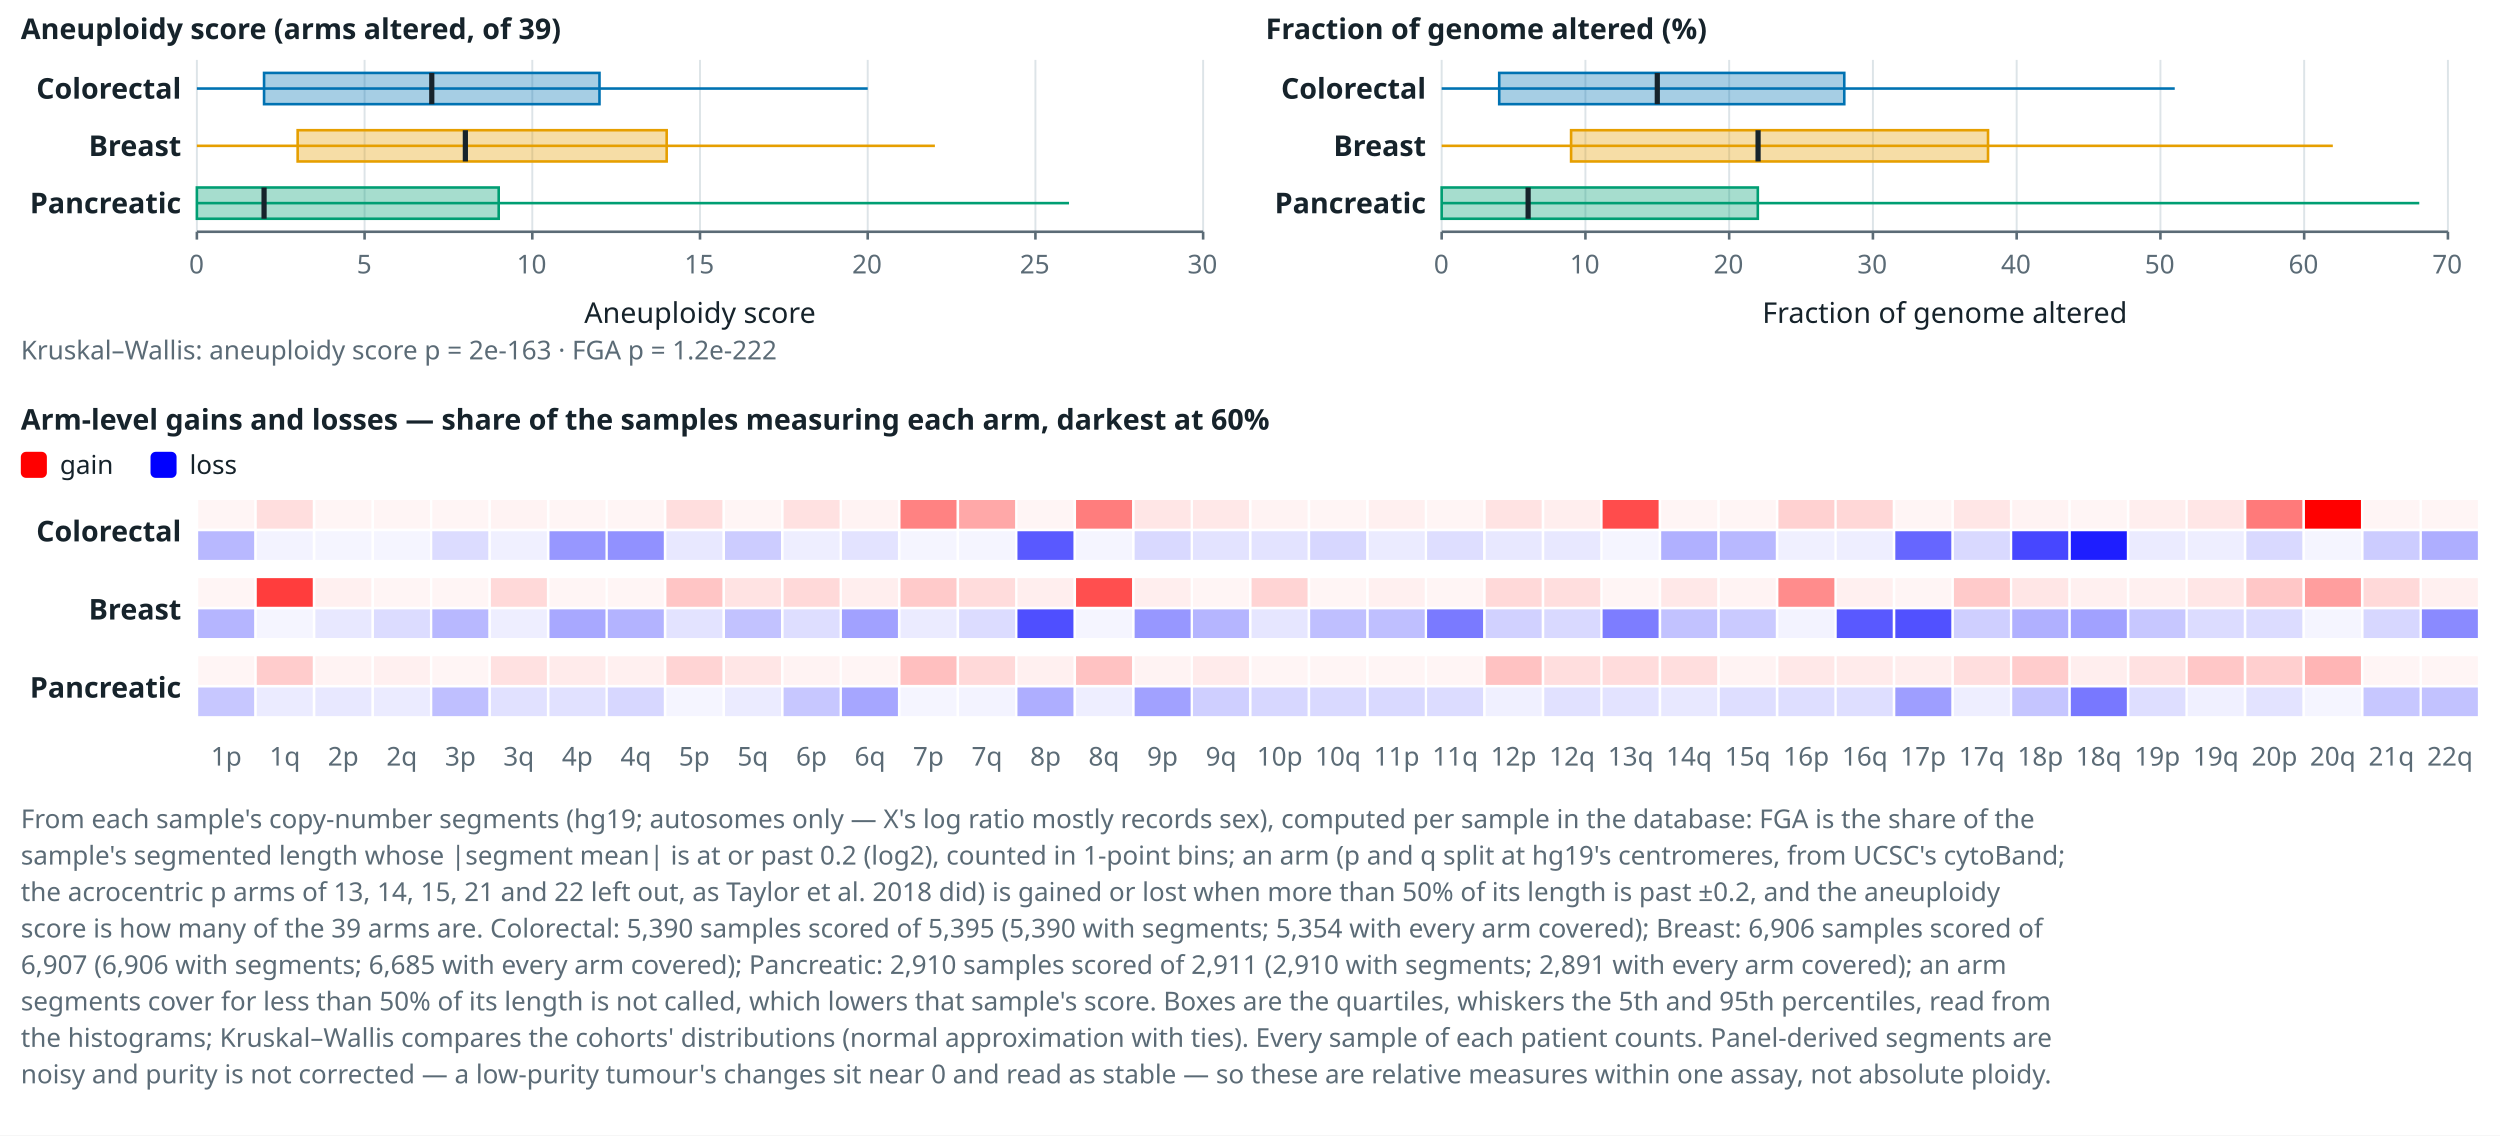
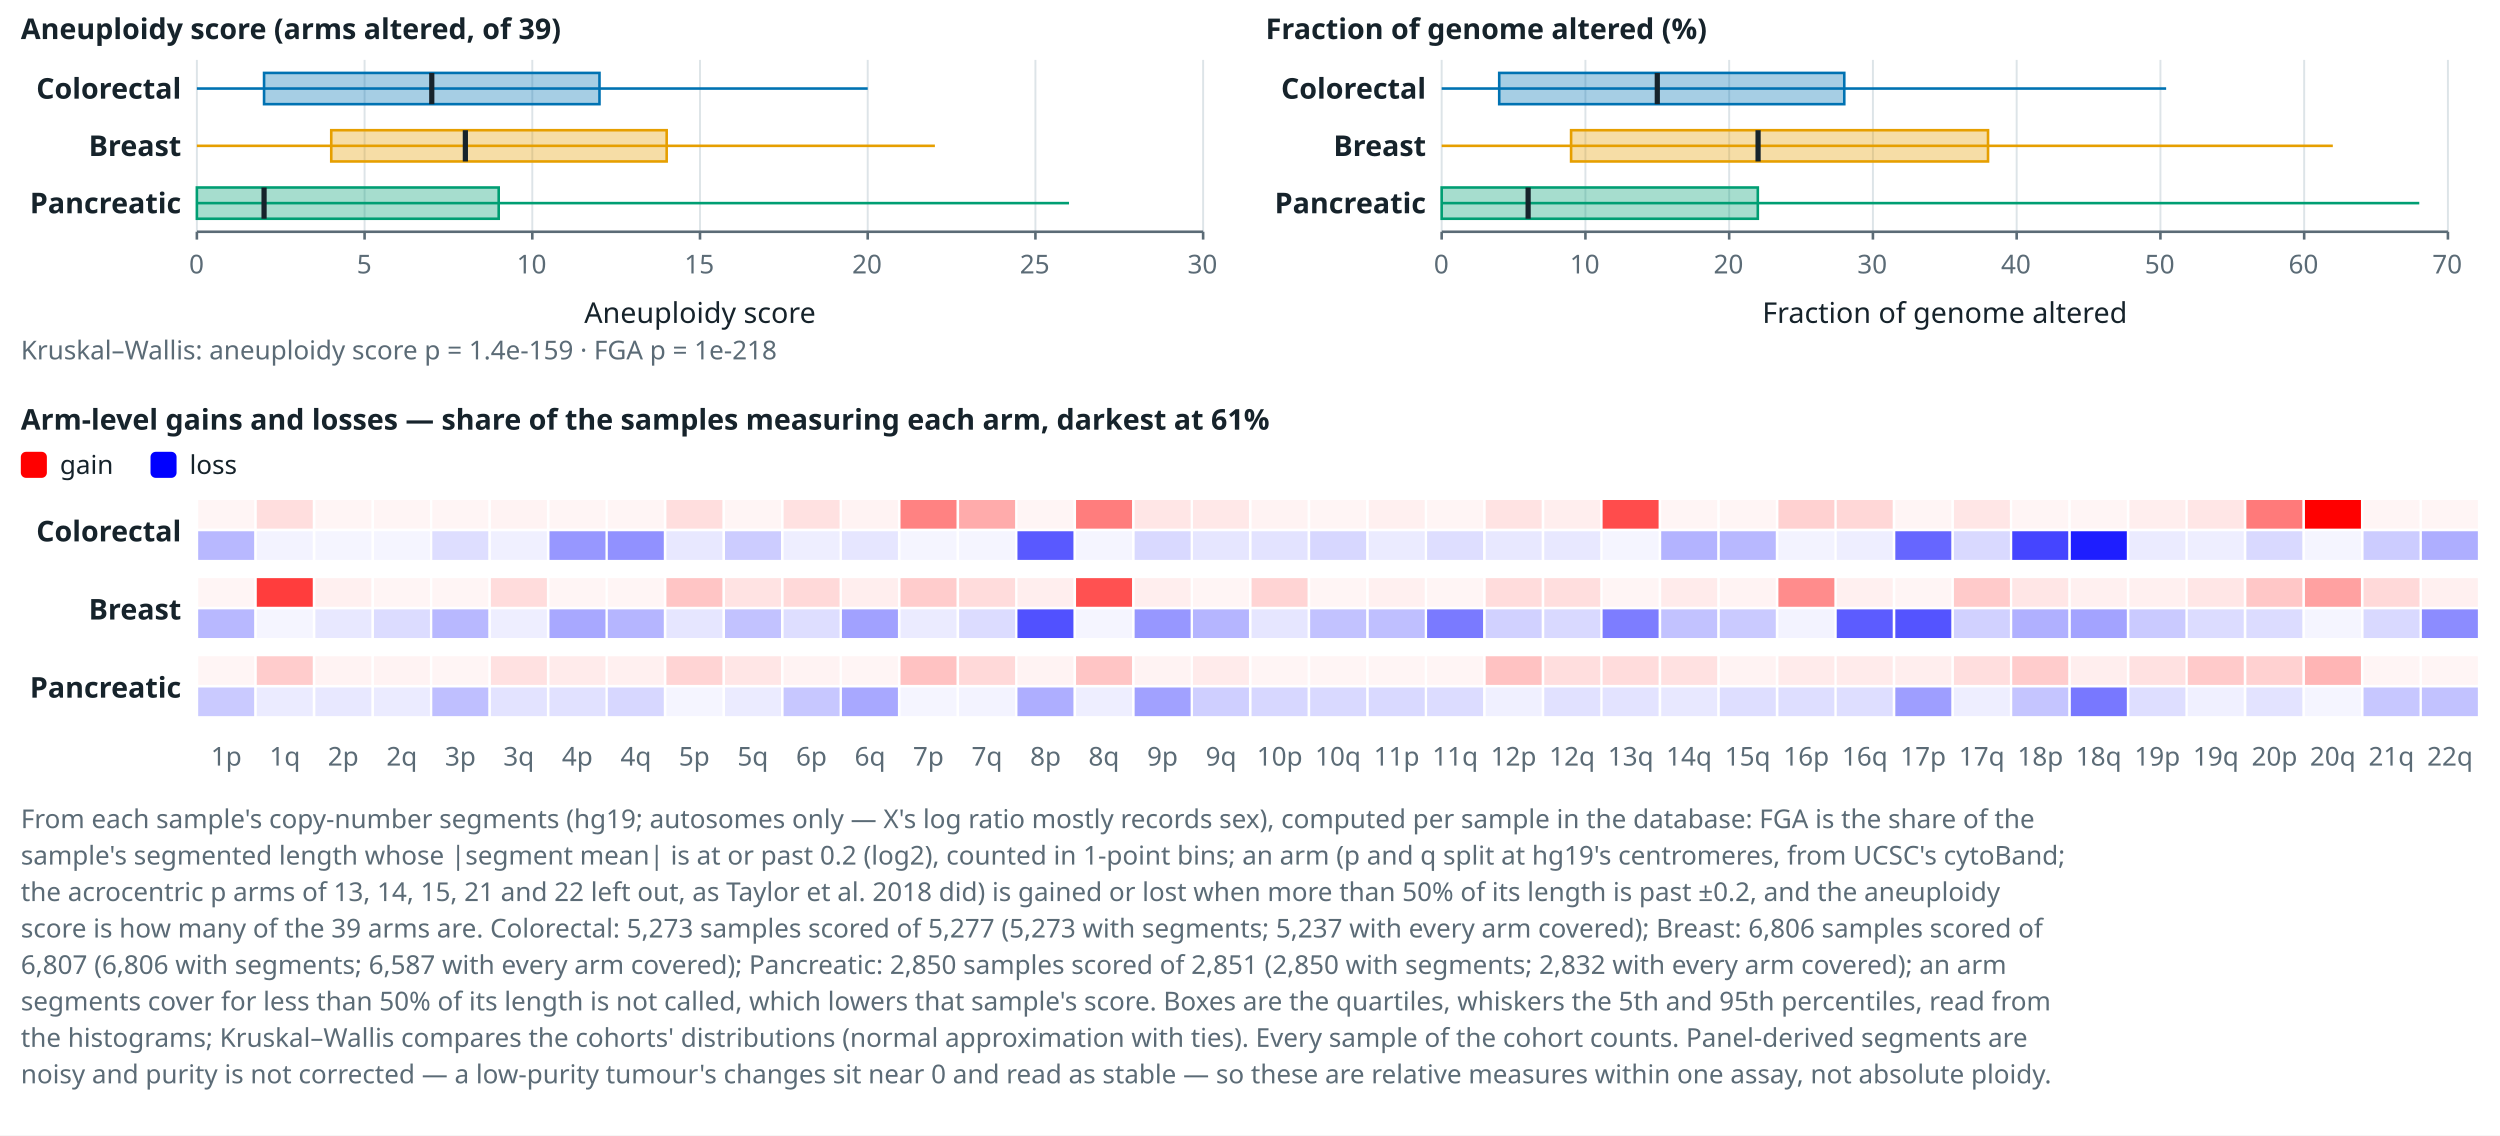
<svg xmlns="http://www.w3.org/2000/svg" viewBox="0 0 960 436" width="100%" role="img" aria-label="Genomic instability — aneuploidy and FGA" style="max-width:960px;height:auto;display:block;font-family:'IBM Plex Sans',system-ui,sans-serif">
  <rect width="960" height="436" fill="#ffffff" />
  <text x="8" y="15" font-size="11" fill="#16232b" font-weight="600">Aneuploidy score (arms altered, of 39)</text>
  <line x1="75.6" y1="23" x2="75.6" y2="89" stroke="#dde4e8" stroke-width="0.75" />
  <line x1="140" y1="23" x2="140" y2="89" stroke="#dde4e8" stroke-width="0.75" />
  <line x1="204.4" y1="23" x2="204.4" y2="89" stroke="#dde4e8" stroke-width="0.75" />
  <line x1="268.8" y1="23" x2="268.8" y2="89" stroke="#dde4e8" stroke-width="0.75" />
  <line x1="333.2" y1="23" x2="333.2" y2="89" stroke="#dde4e8" stroke-width="0.75" />
  <line x1="397.6" y1="23" x2="397.6" y2="89" stroke="#dde4e8" stroke-width="0.75" />
  <line x1="462" y1="23" x2="462" y2="89" stroke="#dde4e8" stroke-width="0.75" />
  <text x="69.6" y="37.9" font-size="11" fill="#16232b" text-anchor="end" font-weight="600">Colorectal</text>
  <line x1="75.6" y1="34" x2="333.2" y2="34" stroke="#0072B2" stroke-width="1" />
  <rect x="101.4" y="28" width="128.8" height="12" fill="#0072B2" fill-opacity="0.35" stroke="#0072B2" stroke-width="1" />
  <line x1="165.8" y1="28" x2="165.8" y2="40" stroke="#16232b" stroke-width="2" />
  <text x="69.6" y="59.9" font-size="11" fill="#16232b" text-anchor="end" font-weight="600">Breast</text>
  <line x1="75.6" y1="56" x2="359" y2="56" stroke="#E69F00" stroke-width="1" />
-   <rect x="114.3" y="50" width="141.7" height="12" fill="#E69F00" fill-opacity="0.35" stroke="#E69F00" stroke-width="1" />
+   <rect x="127.2" y="50" width="128.8" height="12" fill="#E69F00" fill-opacity="0.35" stroke="#E69F00" stroke-width="1" />
  <line x1="178.7" y1="50" x2="178.7" y2="62" stroke="#16232b" stroke-width="2" />
  <text x="69.6" y="81.9" font-size="11" fill="#16232b" text-anchor="end" font-weight="600">Pancreatic</text>
  <line x1="75.6" y1="78" x2="410.5" y2="78" stroke="#009E73" stroke-width="1" />
  <rect x="75.6" y="72" width="115.9" height="12" fill="#009E73" fill-opacity="0.35" stroke="#009E73" stroke-width="1" />
  <line x1="101.4" y1="72" x2="101.4" y2="84" stroke="#16232b" stroke-width="2" />
  <line x1="75.6" y1="89" x2="75.6" y2="92" stroke="#5b6b76" stroke-width="1" />
  <text x="72.6" y="105" font-size="10" fill="#5b6b76">0</text>
  <line x1="140" y1="89" x2="140" y2="92" stroke="#5b6b76" stroke-width="1" />
  <text x="137" y="105" font-size="10" fill="#5b6b76">5</text>
  <line x1="204.4" y1="89" x2="204.4" y2="92" stroke="#5b6b76" stroke-width="1" />
  <text x="198.4" y="105" font-size="10" fill="#5b6b76">10</text>
  <line x1="268.8" y1="89" x2="268.8" y2="92" stroke="#5b6b76" stroke-width="1" />
  <text x="262.8" y="105" font-size="10" fill="#5b6b76">15</text>
  <line x1="333.2" y1="89" x2="333.2" y2="92" stroke="#5b6b76" stroke-width="1" />
  <text x="327.2" y="105" font-size="10" fill="#5b6b76">20</text>
  <line x1="397.6" y1="89" x2="397.6" y2="92" stroke="#5b6b76" stroke-width="1" />
  <text x="391.6" y="105" font-size="10" fill="#5b6b76">25</text>
  <line x1="462" y1="89" x2="462" y2="92" stroke="#5b6b76" stroke-width="1" />
  <text x="456" y="105" font-size="10" fill="#5b6b76">30</text>
  <line x1="75.649" y1="89" x2="462" y2="89" stroke="#5b6b76" stroke-width="1" />
  <text x="268.8" y="124" font-size="11" fill="#16232b" text-anchor="middle">Aneuploidy score</text>
  <text x="486" y="15" font-size="11" fill="#16232b" font-weight="600">Fraction of genome altered (%)</text>
  <line x1="553.6" y1="23" x2="553.6" y2="89" stroke="#dde4e8" stroke-width="0.75" />
  <line x1="608.8" y1="23" x2="608.8" y2="89" stroke="#dde4e8" stroke-width="0.75" />
  <line x1="664" y1="23" x2="664" y2="89" stroke="#dde4e8" stroke-width="0.75" />
  <line x1="719.2" y1="23" x2="719.2" y2="89" stroke="#dde4e8" stroke-width="0.75" />
  <line x1="774.4" y1="23" x2="774.4" y2="89" stroke="#dde4e8" stroke-width="0.75" />
  <line x1="829.6" y1="23" x2="829.6" y2="89" stroke="#dde4e8" stroke-width="0.75" />
  <line x1="884.8" y1="23" x2="884.8" y2="89" stroke="#dde4e8" stroke-width="0.75" />
  <line x1="940" y1="23" x2="940" y2="89" stroke="#dde4e8" stroke-width="0.75" />
  <text x="547.6" y="37.9" font-size="11" fill="#16232b" text-anchor="end" font-weight="600">Colorectal</text>
-   <line x1="553.6" y1="34" x2="835.1" y2="34" stroke="#0072B2" stroke-width="1" />
+   <line x1="553.6" y1="34" x2="831.8" y2="34" stroke="#0072B2" stroke-width="1" />
  <rect x="575.7" y="28" width="132.5" height="12" fill="#0072B2" fill-opacity="0.35" stroke="#0072B2" stroke-width="1" />
  <line x1="636.4" y1="28" x2="636.4" y2="40" stroke="#16232b" stroke-width="2" />
  <text x="547.6" y="59.9" font-size="11" fill="#16232b" text-anchor="end" font-weight="600">Breast</text>
  <line x1="553.6" y1="56" x2="895.8" y2="56" stroke="#E69F00" stroke-width="1" />
  <rect x="603.3" y="50" width="160.1" height="12" fill="#E69F00" fill-opacity="0.35" stroke="#E69F00" stroke-width="1" />
  <line x1="675.1" y1="50" x2="675.1" y2="62" stroke="#16232b" stroke-width="2" />
  <text x="547.6" y="81.9" font-size="11" fill="#16232b" text-anchor="end" font-weight="600">Pancreatic</text>
  <line x1="553.6" y1="78" x2="929" y2="78" stroke="#009E73" stroke-width="1" />
  <rect x="553.6" y="72" width="121.4" height="12" fill="#009E73" fill-opacity="0.35" stroke="#009E73" stroke-width="1" />
  <line x1="586.8" y1="72" x2="586.8" y2="84" stroke="#16232b" stroke-width="2" />
  <line x1="553.6" y1="89" x2="553.6" y2="92" stroke="#5b6b76" stroke-width="1" />
  <text x="550.6" y="105" font-size="10" fill="#5b6b76">0</text>
  <line x1="608.8" y1="89" x2="608.8" y2="92" stroke="#5b6b76" stroke-width="1" />
  <text x="602.8" y="105" font-size="10" fill="#5b6b76">10</text>
  <line x1="664" y1="89" x2="664" y2="92" stroke="#5b6b76" stroke-width="1" />
  <text x="658" y="105" font-size="10" fill="#5b6b76">20</text>
  <line x1="719.2" y1="89" x2="719.2" y2="92" stroke="#5b6b76" stroke-width="1" />
  <text x="713.2" y="105" font-size="10" fill="#5b6b76">30</text>
  <line x1="774.4" y1="89" x2="774.4" y2="92" stroke="#5b6b76" stroke-width="1" />
  <text x="768.4" y="105" font-size="10" fill="#5b6b76">40</text>
  <line x1="829.6" y1="89" x2="829.6" y2="92" stroke="#5b6b76" stroke-width="1" />
  <text x="823.6" y="105" font-size="10" fill="#5b6b76">50</text>
  <line x1="884.8" y1="89" x2="884.8" y2="92" stroke="#5b6b76" stroke-width="1" />
  <text x="878.8" y="105" font-size="10" fill="#5b6b76">60</text>
  <line x1="940" y1="89" x2="940" y2="92" stroke="#5b6b76" stroke-width="1" />
  <text x="934" y="105" font-size="10" fill="#5b6b76">70</text>
  <line x1="553.649" y1="89" x2="940" y2="89" stroke="#5b6b76" stroke-width="1" />
  <text x="746.8" y="124" font-size="11" fill="#16232b" text-anchor="middle">Fraction of genome altered</text>
-   <text x="8" y="138" font-size="10" fill="#5b6b76">Kruskal–Wallis: aneuploidy score p = 2e-163 · FGA p = 1.2e-222</text>
-   <text x="8" y="165" font-size="11" fill="#16232b" font-weight="600">Arm-level gains and losses — share of the samples measuring each arm, darkest at 60%</text>
+   <text x="8" y="138" font-size="10" fill="#5b6b76">Kruskal–Wallis: aneuploidy score p = 1.4e-159 · FGA p = 1e-218</text>
+   <text x="8" y="165" font-size="11" fill="#16232b" font-weight="600">Arm-level gains and losses — share of the samples measuring each arm, darkest at 61%</text>
  <rect x="8" y="173.5" width="10" height="10" rx="2" fill="#ff0000" />
  <text x="23" y="182" font-size="10" fill="#16232b">gain</text>
  <rect x="57.8" y="173.5" width="10" height="10" rx="2" fill="#0000ff" />
  <text x="72.8" y="182" font-size="10" fill="#16232b">loss</text>
  <text x="69.6" y="207.9" font-size="11" fill="#16232b" text-anchor="end" font-weight="600">Colorectal</text>
  <rect x="76.1" y="192" width="21.5" height="11" fill="#ff0000" fill-opacity="0.04" />
  <rect x="76.1" y="204" width="21.5" height="11" fill="#0000ff" fill-opacity="0.28" />
  <rect x="98.6" y="192" width="21.5" height="11" fill="#ff0000" fill-opacity="0.13" />
  <rect x="98.6" y="204" width="21.5" height="11" fill="#0000ff" fill-opacity="0.05" />
  <rect x="121.1" y="192" width="21.5" height="11" fill="#ff0000" fill-opacity="0.04" />
  <rect x="121.1" y="204" width="21.5" height="11" fill="#0000ff" fill-opacity="0.04" />
  <rect x="143.6" y="192" width="21.5" height="11" fill="#ff0000" fill-opacity="0.04" />
  <rect x="143.6" y="204" width="21.5" height="11" fill="#0000ff" fill-opacity="0.04" />
  <rect x="166" y="192" width="21.5" height="11" fill="#ff0000" fill-opacity="0.04" />
-   <rect x="166" y="204" width="21.5" height="11" fill="#0000ff" fill-opacity="0.14" />
+   <rect x="166" y="204" width="21.5" height="11" fill="#0000ff" fill-opacity="0.13" />
  <rect x="188.5" y="192" width="21.5" height="11" fill="#ff0000" fill-opacity="0.05" />
  <rect x="188.5" y="204" width="21.5" height="11" fill="#0000ff" fill-opacity="0.06" />
  <rect x="211" y="192" width="21.5" height="11" fill="#ff0000" fill-opacity="0.04" />
  <rect x="211" y="204" width="21.5" height="11" fill="#0000ff" fill-opacity="0.41" />
  <rect x="233.4" y="192" width="21.5" height="11" fill="#ff0000" fill-opacity="0.04" />
  <rect x="233.4" y="204" width="21.5" height="11" fill="#0000ff" fill-opacity="0.43" />
  <rect x="255.9" y="192" width="21.5" height="11" fill="#ff0000" fill-opacity="0.13" />
  <rect x="255.9" y="204" width="21.5" height="11" fill="#0000ff" fill-opacity="0.09" />
  <rect x="278.4" y="192" width="21.5" height="11" fill="#ff0000" fill-opacity="0.04" />
  <rect x="278.4" y="204" width="21.5" height="11" fill="#0000ff" fill-opacity="0.20" />
  <rect x="300.9" y="192" width="21.5" height="11" fill="#ff0000" fill-opacity="0.12" />
  <rect x="300.9" y="204" width="21.5" height="11" fill="#0000ff" fill-opacity="0.07" />
  <rect x="323.3" y="192" width="21.5" height="11" fill="#ff0000" fill-opacity="0.05" />
-   <rect x="323.3" y="204" width="21.5" height="11" fill="#0000ff" fill-opacity="0.11" />
+   <rect x="323.3" y="204" width="21.5" height="11" fill="#0000ff" fill-opacity="0.10" />
  <rect x="345.8" y="192" width="21.5" height="11" fill="#ff0000" fill-opacity="0.49" />
  <rect x="345.8" y="204" width="21.5" height="11" fill="#0000ff" fill-opacity="0.04" />
-   <rect x="368.3" y="192" width="21.5" height="11" fill="#ff0000" fill-opacity="0.34" />
+   <rect x="368.3" y="192" width="21.5" height="11" fill="#ff0000" fill-opacity="0.33" />
  <rect x="368.3" y="204" width="21.5" height="11" fill="#0000ff" fill-opacity="0.04" />
  <rect x="390.7" y="192" width="21.5" height="11" fill="#ff0000" fill-opacity="0.04" />
  <rect x="390.7" y="204" width="21.5" height="11" fill="#0000ff" fill-opacity="0.65" />
  <rect x="413.2" y="192" width="21.5" height="11" fill="#ff0000" fill-opacity="0.51" />
  <rect x="413.2" y="204" width="21.5" height="11" fill="#0000ff" fill-opacity="0.04" />
  <rect x="435.7" y="192" width="21.5" height="11" fill="#ff0000" fill-opacity="0.10" />
  <rect x="435.7" y="204" width="21.5" height="11" fill="#0000ff" fill-opacity="0.15" />
  <rect x="458.1" y="192" width="21.5" height="11" fill="#ff0000" fill-opacity="0.09" />
-   <rect x="458.1" y="204" width="21.5" height="11" fill="#0000ff" fill-opacity="0.11" />
+   <rect x="458.1" y="204" width="21.5" height="11" fill="#0000ff" fill-opacity="0.10" />
  <rect x="480.6" y="192" width="21.5" height="11" fill="#ff0000" fill-opacity="0.05" />
  <rect x="480.6" y="204" width="21.5" height="11" fill="#0000ff" fill-opacity="0.11" />
  <rect x="503.1" y="192" width="21.5" height="11" fill="#ff0000" fill-opacity="0.04" />
  <rect x="503.1" y="204" width="21.5" height="11" fill="#0000ff" fill-opacity="0.16" />
  <rect x="525.6" y="192" width="21.5" height="11" fill="#ff0000" fill-opacity="0.06" />
  <rect x="525.6" y="204" width="21.5" height="11" fill="#0000ff" fill-opacity="0.08" />
  <rect x="548" y="192" width="21.5" height="11" fill="#ff0000" fill-opacity="0.04" />
  <rect x="548" y="204" width="21.5" height="11" fill="#0000ff" fill-opacity="0.13" />
  <rect x="570.5" y="192" width="21.5" height="11" fill="#ff0000" fill-opacity="0.11" />
  <rect x="570.5" y="204" width="21.5" height="11" fill="#0000ff" fill-opacity="0.09" />
  <rect x="593" y="192" width="21.5" height="11" fill="#ff0000" fill-opacity="0.07" />
  <rect x="593" y="204" width="21.5" height="11" fill="#0000ff" fill-opacity="0.09" />
  <rect x="615.4" y="192" width="21.5" height="11" fill="#ff0000" fill-opacity="0.70" />
  <rect x="615.4" y="204" width="21.5" height="11" fill="#0000ff" fill-opacity="0.04" />
  <rect x="637.9" y="192" width="21.5" height="11" fill="#ff0000" fill-opacity="0.04" />
-   <rect x="637.9" y="204" width="21.5" height="11" fill="#0000ff" fill-opacity="0.31" />
+   <rect x="637.9" y="204" width="21.5" height="11" fill="#0000ff" fill-opacity="0.30" />
  <rect x="660.4" y="192" width="21.5" height="11" fill="#ff0000" fill-opacity="0.04" />
  <rect x="660.4" y="204" width="21.5" height="11" fill="#0000ff" fill-opacity="0.28" />
  <rect x="682.9" y="192" width="21.5" height="11" fill="#ff0000" fill-opacity="0.18" />
-   <rect x="682.9" y="204" width="21.5" height="11" fill="#0000ff" fill-opacity="0.06" />
+   <rect x="682.9" y="204" width="21.5" height="11" fill="#0000ff" fill-opacity="0.05" />
  <rect x="705.3" y="192" width="21.5" height="11" fill="#ff0000" fill-opacity="0.16" />
  <rect x="705.3" y="204" width="21.5" height="11" fill="#0000ff" fill-opacity="0.07" />
  <rect x="727.8" y="192" width="21.5" height="11" fill="#ff0000" fill-opacity="0.04" />
  <rect x="727.8" y="204" width="21.5" height="11" fill="#0000ff" fill-opacity="0.60" />
  <rect x="750.3" y="192" width="21.5" height="11" fill="#ff0000" fill-opacity="0.10" />
  <rect x="750.3" y="204" width="21.5" height="11" fill="#0000ff" fill-opacity="0.15" />
-   <rect x="772.7" y="192" width="21.5" height="11" fill="#ff0000" fill-opacity="0.05" />
-   <rect x="772.7" y="204" width="21.5" height="11" fill="#0000ff" fill-opacity="0.72" />
+   <rect x="772.7" y="192" width="21.5" height="11" fill="#ff0000" fill-opacity="0.04" />
+   <rect x="772.7" y="204" width="21.5" height="11" fill="#0000ff" fill-opacity="0.73" />
  <rect x="795.2" y="192" width="21.5" height="11" fill="#ff0000" fill-opacity="0.04" />
  <rect x="795.2" y="204" width="21.5" height="11" fill="#0000ff" fill-opacity="0.88" />
  <rect x="817.7" y="192" width="21.5" height="11" fill="#ff0000" fill-opacity="0.07" />
  <rect x="817.7" y="204" width="21.5" height="11" fill="#0000ff" fill-opacity="0.08" />
  <rect x="840.1" y="192" width="21.5" height="11" fill="#ff0000" fill-opacity="0.10" />
  <rect x="840.1" y="204" width="21.5" height="11" fill="#0000ff" fill-opacity="0.07" />
  <rect x="862.6" y="192" width="21.5" height="11" fill="#ff0000" fill-opacity="0.52" />
  <rect x="862.6" y="204" width="21.5" height="11" fill="#0000ff" fill-opacity="0.15" />
  <rect x="885.1" y="192" width="21.5" height="11" fill="#ff0000" fill-opacity="1.00" />
  <rect x="885.1" y="204" width="21.5" height="11" fill="#0000ff" fill-opacity="0.04" />
  <rect x="907.6" y="192" width="21.5" height="11" fill="#ff0000" fill-opacity="0.04" />
  <rect x="907.6" y="204" width="21.5" height="11" fill="#0000ff" fill-opacity="0.20" />
  <rect x="930" y="192" width="21.5" height="11" fill="#ff0000" fill-opacity="0.04" />
  <rect x="930" y="204" width="21.5" height="11" fill="#0000ff" fill-opacity="0.32" />
  <text x="69.6" y="237.9" font-size="11" fill="#16232b" text-anchor="end" font-weight="600">Breast</text>
  <rect x="76.1" y="222" width="21.5" height="11" fill="#ff0000" fill-opacity="0.04" />
-   <rect x="76.1" y="234" width="21.5" height="11" fill="#0000ff" fill-opacity="0.29" />
+   <rect x="76.1" y="234" width="21.5" height="11" fill="#0000ff" fill-opacity="0.28" />
  <rect x="98.6" y="222" width="21.5" height="11" fill="#ff0000" fill-opacity="0.76" />
  <rect x="98.6" y="234" width="21.5" height="11" fill="#0000ff" fill-opacity="0.04" />
  <rect x="121.1" y="222" width="21.5" height="11" fill="#ff0000" fill-opacity="0.06" />
  <rect x="121.1" y="234" width="21.5" height="11" fill="#0000ff" fill-opacity="0.09" />
  <rect x="143.6" y="222" width="21.5" height="11" fill="#ff0000" fill-opacity="0.04" />
  <rect x="143.6" y="234" width="21.5" height="11" fill="#0000ff" fill-opacity="0.14" />
  <rect x="166" y="222" width="21.5" height="11" fill="#ff0000" fill-opacity="0.04" />
  <rect x="166" y="234" width="21.5" height="11" fill="#0000ff" fill-opacity="0.28" />
-   <rect x="188.5" y="222" width="21.5" height="11" fill="#ff0000" fill-opacity="0.15" />
+   <rect x="188.5" y="222" width="21.5" height="11" fill="#ff0000" fill-opacity="0.14" />
  <rect x="188.5" y="234" width="21.5" height="11" fill="#0000ff" fill-opacity="0.07" />
  <rect x="211" y="222" width="21.5" height="11" fill="#ff0000" fill-opacity="0.04" />
  <rect x="211" y="234" width="21.5" height="11" fill="#0000ff" fill-opacity="0.34" />
  <rect x="233.4" y="222" width="21.5" height="11" fill="#ff0000" fill-opacity="0.04" />
-   <rect x="233.4" y="234" width="21.5" height="11" fill="#0000ff" fill-opacity="0.30" />
+   <rect x="233.4" y="234" width="21.5" height="11" fill="#0000ff" fill-opacity="0.29" />
  <rect x="255.9" y="222" width="21.5" height="11" fill="#ff0000" fill-opacity="0.23" />
-   <rect x="255.9" y="234" width="21.5" height="11" fill="#0000ff" fill-opacity="0.11" />
+   <rect x="255.9" y="234" width="21.5" height="11" fill="#0000ff" fill-opacity="0.10" />
  <rect x="278.4" y="222" width="21.5" height="11" fill="#ff0000" fill-opacity="0.11" />
  <rect x="278.4" y="234" width="21.5" height="11" fill="#0000ff" fill-opacity="0.24" />
  <rect x="300.9" y="222" width="21.5" height="11" fill="#ff0000" fill-opacity="0.15" />
  <rect x="300.9" y="234" width="21.5" height="11" fill="#0000ff" fill-opacity="0.13" />
  <rect x="323.3" y="222" width="21.5" height="11" fill="#ff0000" fill-opacity="0.07" />
  <rect x="323.3" y="234" width="21.5" height="11" fill="#0000ff" fill-opacity="0.37" />
-   <rect x="345.8" y="222" width="21.5" height="11" fill="#ff0000" fill-opacity="0.21" />
+   <rect x="345.8" y="222" width="21.5" height="11" fill="#ff0000" fill-opacity="0.20" />
  <rect x="345.8" y="234" width="21.5" height="11" fill="#0000ff" fill-opacity="0.08" />
  <rect x="368.3" y="222" width="21.5" height="11" fill="#ff0000" fill-opacity="0.14" />
  <rect x="368.3" y="234" width="21.5" height="11" fill="#0000ff" fill-opacity="0.14" />
  <rect x="390.7" y="222" width="21.5" height="11" fill="#ff0000" fill-opacity="0.07" />
-   <rect x="390.7" y="234" width="21.5" height="11" fill="#0000ff" fill-opacity="0.69" />
-   <rect x="413.2" y="222" width="21.5" height="11" fill="#ff0000" fill-opacity="0.69" />
+   <rect x="390.7" y="234" width="21.5" height="11" fill="#0000ff" fill-opacity="0.68" />
+   <rect x="413.2" y="222" width="21.5" height="11" fill="#ff0000" fill-opacity="0.68" />
  <rect x="413.2" y="234" width="21.5" height="11" fill="#0000ff" fill-opacity="0.04" />
  <rect x="435.7" y="222" width="21.5" height="11" fill="#ff0000" fill-opacity="0.07" />
  <rect x="435.7" y="234" width="21.5" height="11" fill="#0000ff" fill-opacity="0.41" />
  <rect x="458.1" y="222" width="21.5" height="11" fill="#ff0000" fill-opacity="0.04" />
  <rect x="458.1" y="234" width="21.5" height="11" fill="#0000ff" fill-opacity="0.29" />
  <rect x="480.6" y="222" width="21.5" height="11" fill="#ff0000" fill-opacity="0.17" />
  <rect x="480.6" y="234" width="21.5" height="11" fill="#0000ff" fill-opacity="0.10" />
  <rect x="503.1" y="222" width="21.5" height="11" fill="#ff0000" fill-opacity="0.04" />
-   <rect x="503.1" y="234" width="21.5" height="11" fill="#0000ff" fill-opacity="0.25" />
+   <rect x="503.1" y="234" width="21.5" height="11" fill="#0000ff" fill-opacity="0.24" />
  <rect x="525.6" y="222" width="21.5" height="11" fill="#ff0000" fill-opacity="0.06" />
  <rect x="525.6" y="234" width="21.5" height="11" fill="#0000ff" fill-opacity="0.25" />
  <rect x="548" y="222" width="21.5" height="11" fill="#ff0000" fill-opacity="0.04" />
  <rect x="548" y="234" width="21.5" height="11" fill="#0000ff" fill-opacity="0.52" />
-   <rect x="570.5" y="222" width="21.5" height="11" fill="#ff0000" fill-opacity="0.15" />
+   <rect x="570.5" y="222" width="21.5" height="11" fill="#ff0000" fill-opacity="0.14" />
  <rect x="570.5" y="234" width="21.5" height="11" fill="#0000ff" fill-opacity="0.18" />
  <rect x="593" y="222" width="21.5" height="11" fill="#ff0000" fill-opacity="0.13" />
  <rect x="593" y="234" width="21.5" height="11" fill="#0000ff" fill-opacity="0.15" />
  <rect x="615.4" y="222" width="21.5" height="11" fill="#ff0000" fill-opacity="0.04" />
  <rect x="615.4" y="234" width="21.5" height="11" fill="#0000ff" fill-opacity="0.51" />
-   <rect x="637.9" y="222" width="21.5" height="11" fill="#ff0000" fill-opacity="0.09" />
+   <rect x="637.9" y="222" width="21.5" height="11" fill="#ff0000" fill-opacity="0.08" />
  <rect x="637.9" y="234" width="21.5" height="11" fill="#0000ff" fill-opacity="0.24" />
  <rect x="660.4" y="222" width="21.5" height="11" fill="#ff0000" fill-opacity="0.05" />
  <rect x="660.4" y="234" width="21.5" height="11" fill="#0000ff" fill-opacity="0.21" />
  <rect x="682.9" y="222" width="21.5" height="11" fill="#ff0000" fill-opacity="0.45" />
  <rect x="682.9" y="234" width="21.5" height="11" fill="#0000ff" fill-opacity="0.05" />
  <rect x="705.3" y="222" width="21.5" height="11" fill="#ff0000" fill-opacity="0.06" />
-   <rect x="705.3" y="234" width="21.5" height="11" fill="#0000ff" fill-opacity="0.65" />
+   <rect x="705.3" y="234" width="21.5" height="11" fill="#0000ff" fill-opacity="0.64" />
  <rect x="727.8" y="222" width="21.5" height="11" fill="#ff0000" fill-opacity="0.04" />
-   <rect x="727.8" y="234" width="21.5" height="11" fill="#0000ff" fill-opacity="0.68" />
+   <rect x="727.8" y="234" width="21.5" height="11" fill="#0000ff" fill-opacity="0.67" />
  <rect x="750.3" y="222" width="21.5" height="11" fill="#ff0000" fill-opacity="0.21" />
-   <rect x="750.3" y="234" width="21.5" height="11" fill="#0000ff" fill-opacity="0.19" />
+   <rect x="750.3" y="234" width="21.5" height="11" fill="#0000ff" fill-opacity="0.18" />
  <rect x="772.7" y="222" width="21.5" height="11" fill="#ff0000" fill-opacity="0.10" />
  <rect x="772.7" y="234" width="21.5" height="11" fill="#0000ff" fill-opacity="0.31" />
  <rect x="795.2" y="222" width="21.5" height="11" fill="#ff0000" fill-opacity="0.06" />
-   <rect x="795.2" y="234" width="21.5" height="11" fill="#0000ff" fill-opacity="0.37" />
+   <rect x="795.2" y="234" width="21.5" height="11" fill="#0000ff" fill-opacity="0.36" />
  <rect x="817.7" y="222" width="21.5" height="11" fill="#ff0000" fill-opacity="0.06" />
-   <rect x="817.7" y="234" width="21.5" height="11" fill="#0000ff" fill-opacity="0.22" />
+   <rect x="817.7" y="234" width="21.5" height="11" fill="#0000ff" fill-opacity="0.21" />
  <rect x="840.1" y="222" width="21.5" height="11" fill="#ff0000" fill-opacity="0.10" />
  <rect x="840.1" y="234" width="21.5" height="11" fill="#0000ff" fill-opacity="0.14" />
  <rect x="862.6" y="222" width="21.5" height="11" fill="#ff0000" fill-opacity="0.22" />
  <rect x="862.6" y="234" width="21.5" height="11" fill="#0000ff" fill-opacity="0.14" />
-   <rect x="885.1" y="222" width="21.5" height="11" fill="#ff0000" fill-opacity="0.38" />
+   <rect x="885.1" y="222" width="21.5" height="11" fill="#ff0000" fill-opacity="0.37" />
  <rect x="885.1" y="234" width="21.5" height="11" fill="#0000ff" fill-opacity="0.04" />
  <rect x="907.6" y="222" width="21.5" height="11" fill="#ff0000" fill-opacity="0.15" />
-   <rect x="907.6" y="234" width="21.5" height="11" fill="#0000ff" fill-opacity="0.16" />
+   <rect x="907.6" y="234" width="21.5" height="11" fill="#0000ff" fill-opacity="0.15" />
  <rect x="930" y="222" width="21.5" height="11" fill="#ff0000" fill-opacity="0.06" />
-   <rect x="930" y="234" width="21.5" height="11" fill="#0000ff" fill-opacity="0.46" />
+   <rect x="930" y="234" width="21.5" height="11" fill="#0000ff" fill-opacity="0.45" />
  <text x="69.6" y="267.9" font-size="11" fill="#16232b" text-anchor="end" font-weight="600">Pancreatic</text>
  <rect x="76.1" y="252" width="21.5" height="11" fill="#ff0000" fill-opacity="0.04" />
-   <rect x="76.1" y="264" width="21.5" height="11" fill="#0000ff" fill-opacity="0.22" />
+   <rect x="76.1" y="264" width="21.5" height="11" fill="#0000ff" fill-opacity="0.21" />
  <rect x="98.6" y="252" width="21.5" height="11" fill="#ff0000" fill-opacity="0.20" />
  <rect x="98.6" y="264" width="21.5" height="11" fill="#0000ff" fill-opacity="0.08" />
  <rect x="121.1" y="252" width="21.5" height="11" fill="#ff0000" fill-opacity="0.05" />
  <rect x="121.1" y="264" width="21.5" height="11" fill="#0000ff" fill-opacity="0.09" />
-   <rect x="143.6" y="252" width="21.5" height="11" fill="#ff0000" fill-opacity="0.06" />
+   <rect x="143.6" y="252" width="21.5" height="11" fill="#ff0000" fill-opacity="0.05" />
  <rect x="143.6" y="264" width="21.5" height="11" fill="#0000ff" fill-opacity="0.08" />
  <rect x="166" y="252" width="21.5" height="11" fill="#ff0000" fill-opacity="0.04" />
  <rect x="166" y="264" width="21.5" height="11" fill="#0000ff" fill-opacity="0.25" />
  <rect x="188.5" y="252" width="21.5" height="11" fill="#ff0000" fill-opacity="0.12" />
-   <rect x="188.5" y="264" width="21.5" height="11" fill="#0000ff" fill-opacity="0.12" />
+   <rect x="188.5" y="264" width="21.5" height="11" fill="#0000ff" fill-opacity="0.11" />
  <rect x="211" y="252" width="21.5" height="11" fill="#ff0000" fill-opacity="0.08" />
  <rect x="211" y="264" width="21.5" height="11" fill="#0000ff" fill-opacity="0.12" />
  <rect x="233.4" y="252" width="21.5" height="11" fill="#ff0000" fill-opacity="0.06" />
  <rect x="233.4" y="264" width="21.5" height="11" fill="#0000ff" fill-opacity="0.16" />
  <rect x="255.9" y="252" width="21.5" height="11" fill="#ff0000" fill-opacity="0.17" />
  <rect x="255.9" y="264" width="21.5" height="11" fill="#0000ff" fill-opacity="0.04" />
  <rect x="278.4" y="252" width="21.5" height="11" fill="#ff0000" fill-opacity="0.10" />
  <rect x="278.4" y="264" width="21.5" height="11" fill="#0000ff" fill-opacity="0.08" />
  <rect x="300.9" y="252" width="21.5" height="11" fill="#ff0000" fill-opacity="0.05" />
  <rect x="300.9" y="264" width="21.5" height="11" fill="#0000ff" fill-opacity="0.22" />
  <rect x="323.3" y="252" width="21.5" height="11" fill="#ff0000" fill-opacity="0.04" />
-   <rect x="323.3" y="264" width="21.5" height="11" fill="#0000ff" fill-opacity="0.35" />
-   <rect x="345.8" y="252" width="21.5" height="11" fill="#ff0000" fill-opacity="0.25" />
+   <rect x="323.3" y="264" width="21.5" height="11" fill="#0000ff" fill-opacity="0.34" />
+   <rect x="345.8" y="252" width="21.5" height="11" fill="#ff0000" fill-opacity="0.24" />
  <rect x="345.8" y="264" width="21.5" height="11" fill="#0000ff" fill-opacity="0.04" />
  <rect x="368.3" y="252" width="21.5" height="11" fill="#ff0000" fill-opacity="0.15" />
  <rect x="368.3" y="264" width="21.5" height="11" fill="#0000ff" fill-opacity="0.05" />
-   <rect x="390.7" y="252" width="21.5" height="11" fill="#ff0000" fill-opacity="0.06" />
+   <rect x="390.7" y="252" width="21.5" height="11" fill="#ff0000" fill-opacity="0.05" />
  <rect x="390.7" y="264" width="21.5" height="11" fill="#0000ff" fill-opacity="0.32" />
-   <rect x="413.2" y="252" width="21.5" height="11" fill="#ff0000" fill-opacity="0.24" />
+   <rect x="413.2" y="252" width="21.5" height="11" fill="#ff0000" fill-opacity="0.23" />
  <rect x="413.2" y="264" width="21.5" height="11" fill="#0000ff" fill-opacity="0.07" />
  <rect x="435.7" y="252" width="21.5" height="11" fill="#ff0000" fill-opacity="0.05" />
  <rect x="435.7" y="264" width="21.5" height="11" fill="#0000ff" fill-opacity="0.37" />
  <rect x="458.1" y="252" width="21.5" height="11" fill="#ff0000" fill-opacity="0.08" />
  <rect x="458.1" y="264" width="21.5" height="11" fill="#0000ff" fill-opacity="0.19" />
  <rect x="480.6" y="252" width="21.5" height="11" fill="#ff0000" fill-opacity="0.04" />
  <rect x="480.6" y="264" width="21.5" height="11" fill="#0000ff" fill-opacity="0.16" />
  <rect x="503.1" y="252" width="21.5" height="11" fill="#ff0000" fill-opacity="0.04" />
  <rect x="503.1" y="264" width="21.5" height="11" fill="#0000ff" fill-opacity="0.15" />
  <rect x="525.6" y="252" width="21.5" height="11" fill="#ff0000" fill-opacity="0.04" />
  <rect x="525.6" y="264" width="21.5" height="11" fill="#0000ff" fill-opacity="0.15" />
  <rect x="548" y="252" width="21.5" height="11" fill="#ff0000" fill-opacity="0.04" />
  <rect x="548" y="264" width="21.5" height="11" fill="#0000ff" fill-opacity="0.14" />
  <rect x="570.5" y="252" width="21.5" height="11" fill="#ff0000" fill-opacity="0.24" />
  <rect x="570.5" y="264" width="21.5" height="11" fill="#0000ff" fill-opacity="0.06" />
  <rect x="593" y="252" width="21.5" height="11" fill="#ff0000" fill-opacity="0.13" />
  <rect x="593" y="264" width="21.5" height="11" fill="#0000ff" fill-opacity="0.12" />
  <rect x="615.4" y="252" width="21.5" height="11" fill="#ff0000" fill-opacity="0.14" />
  <rect x="615.4" y="264" width="21.5" height="11" fill="#0000ff" fill-opacity="0.11" />
-   <rect x="637.9" y="252" width="21.5" height="11" fill="#ff0000" fill-opacity="0.13" />
+   <rect x="637.9" y="252" width="21.5" height="11" fill="#ff0000" fill-opacity="0.12" />
  <rect x="637.9" y="264" width="21.5" height="11" fill="#0000ff" fill-opacity="0.09" />
  <rect x="660.4" y="252" width="21.5" height="11" fill="#ff0000" fill-opacity="0.05" />
  <rect x="660.4" y="264" width="21.5" height="11" fill="#0000ff" fill-opacity="0.13" />
-   <rect x="682.9" y="252" width="21.5" height="11" fill="#ff0000" fill-opacity="0.09" />
+   <rect x="682.9" y="252" width="21.5" height="11" fill="#ff0000" fill-opacity="0.08" />
  <rect x="682.9" y="264" width="21.5" height="11" fill="#0000ff" fill-opacity="0.13" />
  <rect x="705.3" y="252" width="21.5" height="11" fill="#ff0000" fill-opacity="0.08" />
  <rect x="705.3" y="264" width="21.5" height="11" fill="#0000ff" fill-opacity="0.13" />
  <rect x="727.8" y="252" width="21.5" height="11" fill="#ff0000" fill-opacity="0.07" />
  <rect x="727.8" y="264" width="21.5" height="11" fill="#0000ff" fill-opacity="0.38" />
  <rect x="750.3" y="252" width="21.5" height="11" fill="#ff0000" fill-opacity="0.13" />
  <rect x="750.3" y="264" width="21.5" height="11" fill="#0000ff" fill-opacity="0.07" />
  <rect x="772.7" y="252" width="21.5" height="11" fill="#ff0000" fill-opacity="0.20" />
  <rect x="772.7" y="264" width="21.5" height="11" fill="#0000ff" fill-opacity="0.23" />
  <rect x="795.2" y="252" width="21.5" height="11" fill="#ff0000" fill-opacity="0.07" />
  <rect x="795.2" y="264" width="21.5" height="11" fill="#0000ff" fill-opacity="0.53" />
  <rect x="817.7" y="252" width="21.5" height="11" fill="#ff0000" fill-opacity="0.12" />
  <rect x="817.7" y="264" width="21.5" height="11" fill="#0000ff" fill-opacity="0.13" />
-   <rect x="840.1" y="252" width="21.5" height="11" fill="#ff0000" fill-opacity="0.22" />
+   <rect x="840.1" y="252" width="21.5" height="11" fill="#ff0000" fill-opacity="0.21" />
  <rect x="840.1" y="264" width="21.5" height="11" fill="#0000ff" fill-opacity="0.06" />
-   <rect x="862.6" y="252" width="21.5" height="11" fill="#ff0000" fill-opacity="0.19" />
+   <rect x="862.6" y="252" width="21.5" height="11" fill="#ff0000" fill-opacity="0.18" />
  <rect x="862.6" y="264" width="21.5" height="11" fill="#0000ff" fill-opacity="0.11" />
  <rect x="885.1" y="252" width="21.5" height="11" fill="#ff0000" fill-opacity="0.29" />
  <rect x="885.1" y="264" width="21.5" height="11" fill="#0000ff" fill-opacity="0.04" />
  <rect x="907.6" y="252" width="21.5" height="11" fill="#ff0000" fill-opacity="0.04" />
  <rect x="907.6" y="264" width="21.5" height="11" fill="#0000ff" fill-opacity="0.22" />
  <rect x="930" y="252" width="21.5" height="11" fill="#ff0000" fill-opacity="0.04" />
  <rect x="930" y="264" width="21.5" height="11" fill="#0000ff" fill-opacity="0.24" />
  <text x="86.9" y="294" font-size="10" fill="#5b6b76" text-anchor="middle">1p</text>
  <text x="109.4" y="294" font-size="10" fill="#5b6b76" text-anchor="middle">1q</text>
  <text x="131.8" y="294" font-size="10" fill="#5b6b76" text-anchor="middle">2p</text>
  <text x="154.3" y="294" font-size="10" fill="#5b6b76" text-anchor="middle">2q</text>
  <text x="176.8" y="294" font-size="10" fill="#5b6b76" text-anchor="middle">3p</text>
  <text x="199.2" y="294" font-size="10" fill="#5b6b76" text-anchor="middle">3q</text>
  <text x="221.7" y="294" font-size="10" fill="#5b6b76" text-anchor="middle">4p</text>
  <text x="244.2" y="294" font-size="10" fill="#5b6b76" text-anchor="middle">4q</text>
  <text x="266.6" y="294" font-size="10" fill="#5b6b76" text-anchor="middle">5p</text>
  <text x="289.1" y="294" font-size="10" fill="#5b6b76" text-anchor="middle">5q</text>
  <text x="311.6" y="294" font-size="10" fill="#5b6b76" text-anchor="middle">6p</text>
  <text x="334.1" y="294" font-size="10" fill="#5b6b76" text-anchor="middle">6q</text>
  <text x="356.5" y="294" font-size="10" fill="#5b6b76" text-anchor="middle">7p</text>
  <text x="379" y="294" font-size="10" fill="#5b6b76" text-anchor="middle">7q</text>
  <text x="401.5" y="294" font-size="10" fill="#5b6b76" text-anchor="middle">8p</text>
  <text x="423.9" y="294" font-size="10" fill="#5b6b76" text-anchor="middle">8q</text>
  <text x="446.4" y="294" font-size="10" fill="#5b6b76" text-anchor="middle">9p</text>
  <text x="468.9" y="294" font-size="10" fill="#5b6b76" text-anchor="middle">9q</text>
  <text x="491.4" y="294" font-size="10" fill="#5b6b76" text-anchor="middle">10p</text>
  <text x="513.8" y="294" font-size="10" fill="#5b6b76" text-anchor="middle">10q</text>
  <text x="536.3" y="294" font-size="10" fill="#5b6b76" text-anchor="middle">11p</text>
  <text x="558.8" y="294" font-size="10" fill="#5b6b76" text-anchor="middle">11q</text>
  <text x="581.2" y="294" font-size="10" fill="#5b6b76" text-anchor="middle">12p</text>
  <text x="603.7" y="294" font-size="10" fill="#5b6b76" text-anchor="middle">12q</text>
  <text x="626.2" y="294" font-size="10" fill="#5b6b76" text-anchor="middle">13q</text>
  <text x="648.6" y="294" font-size="10" fill="#5b6b76" text-anchor="middle">14q</text>
  <text x="671.1" y="294" font-size="10" fill="#5b6b76" text-anchor="middle">15q</text>
  <text x="693.6" y="294" font-size="10" fill="#5b6b76" text-anchor="middle">16p</text>
  <text x="716.1" y="294" font-size="10" fill="#5b6b76" text-anchor="middle">16q</text>
  <text x="738.5" y="294" font-size="10" fill="#5b6b76" text-anchor="middle">17p</text>
  <text x="761" y="294" font-size="10" fill="#5b6b76" text-anchor="middle">17q</text>
  <text x="783.5" y="294" font-size="10" fill="#5b6b76" text-anchor="middle">18p</text>
  <text x="805.9" y="294" font-size="10" fill="#5b6b76" text-anchor="middle">18q</text>
  <text x="828.4" y="294" font-size="10" fill="#5b6b76" text-anchor="middle">19p</text>
  <text x="850.9" y="294" font-size="10" fill="#5b6b76" text-anchor="middle">19q</text>
  <text x="873.4" y="294" font-size="10" fill="#5b6b76" text-anchor="middle">20p</text>
  <text x="895.8" y="294" font-size="10" fill="#5b6b76" text-anchor="middle">20q</text>
  <text x="918.3" y="294" font-size="10" fill="#5b6b76" text-anchor="middle">21q</text>
  <text x="940.8" y="294" font-size="10" fill="#5b6b76" text-anchor="middle">22q</text>
  <text x="8" y="318" font-size="10" fill="#5b6b76">From each sample's copy-number segments (hg19; autosomes only — X's log ratio mostly records sex), computed per sample in the database: FGA is the share of the</text>
  <text x="8" y="332" font-size="10" fill="#5b6b76">sample's segmented length whose |segment mean| is at or past 0.2 (log2), counted in 1-point bins; an arm (p and q split at hg19's centromeres, from UCSC's cytoBand;</text>
  <text x="8" y="346" font-size="10" fill="#5b6b76">the acrocentric p arms of 13, 14, 15, 21 and 22 left out, as Taylor et al. 2018 did) is gained or lost when more than 50% of its length is past ±0.2, and the aneuploidy</text>
-   <text x="8" y="360" font-size="10" fill="#5b6b76">score is how many of the 39 arms are. Colorectal: 5,390 samples scored of 5,395 (5,390 with segments; 5,354 with every arm covered); Breast: 6,906 samples scored of</text>
-   <text x="8" y="374" font-size="10" fill="#5b6b76">6,907 (6,906 with segments; 6,685 with every arm covered); Pancreatic: 2,910 samples scored of 2,911 (2,910 with segments; 2,891 with every arm covered); an arm</text>
+   <text x="8" y="360" font-size="10" fill="#5b6b76">score is how many of the 39 arms are. Colorectal: 5,273 samples scored of 5,277 (5,273 with segments; 5,237 with every arm covered); Breast: 6,806 samples scored of</text>
+   <text x="8" y="374" font-size="10" fill="#5b6b76">6,807 (6,806 with segments; 6,587 with every arm covered); Pancreatic: 2,850 samples scored of 2,851 (2,850 with segments; 2,832 with every arm covered); an arm</text>
  <text x="8" y="388" font-size="10" fill="#5b6b76">segments cover for less than 50% of its length is not called, which lowers that sample's score. Boxes are the quartiles, whiskers the 5th and 95th percentiles, read from</text>
-   <text x="8" y="402" font-size="10" fill="#5b6b76">the histograms; Kruskal–Wallis compares the cohorts' distributions (normal approximation with ties). Every sample of each patient counts. Panel-derived segments are</text>
+   <text x="8" y="402" font-size="10" fill="#5b6b76">the histograms; Kruskal–Wallis compares the cohorts' distributions (normal approximation with ties). Every sample of the cohort counts. Panel-derived segments are</text>
  <text x="8" y="416" font-size="10" fill="#5b6b76">noisy and purity is not corrected — a low-purity tumour's changes sit near 0 and read as stable — so these are relative measures within one assay, not absolute ploidy.</text>
</svg>
